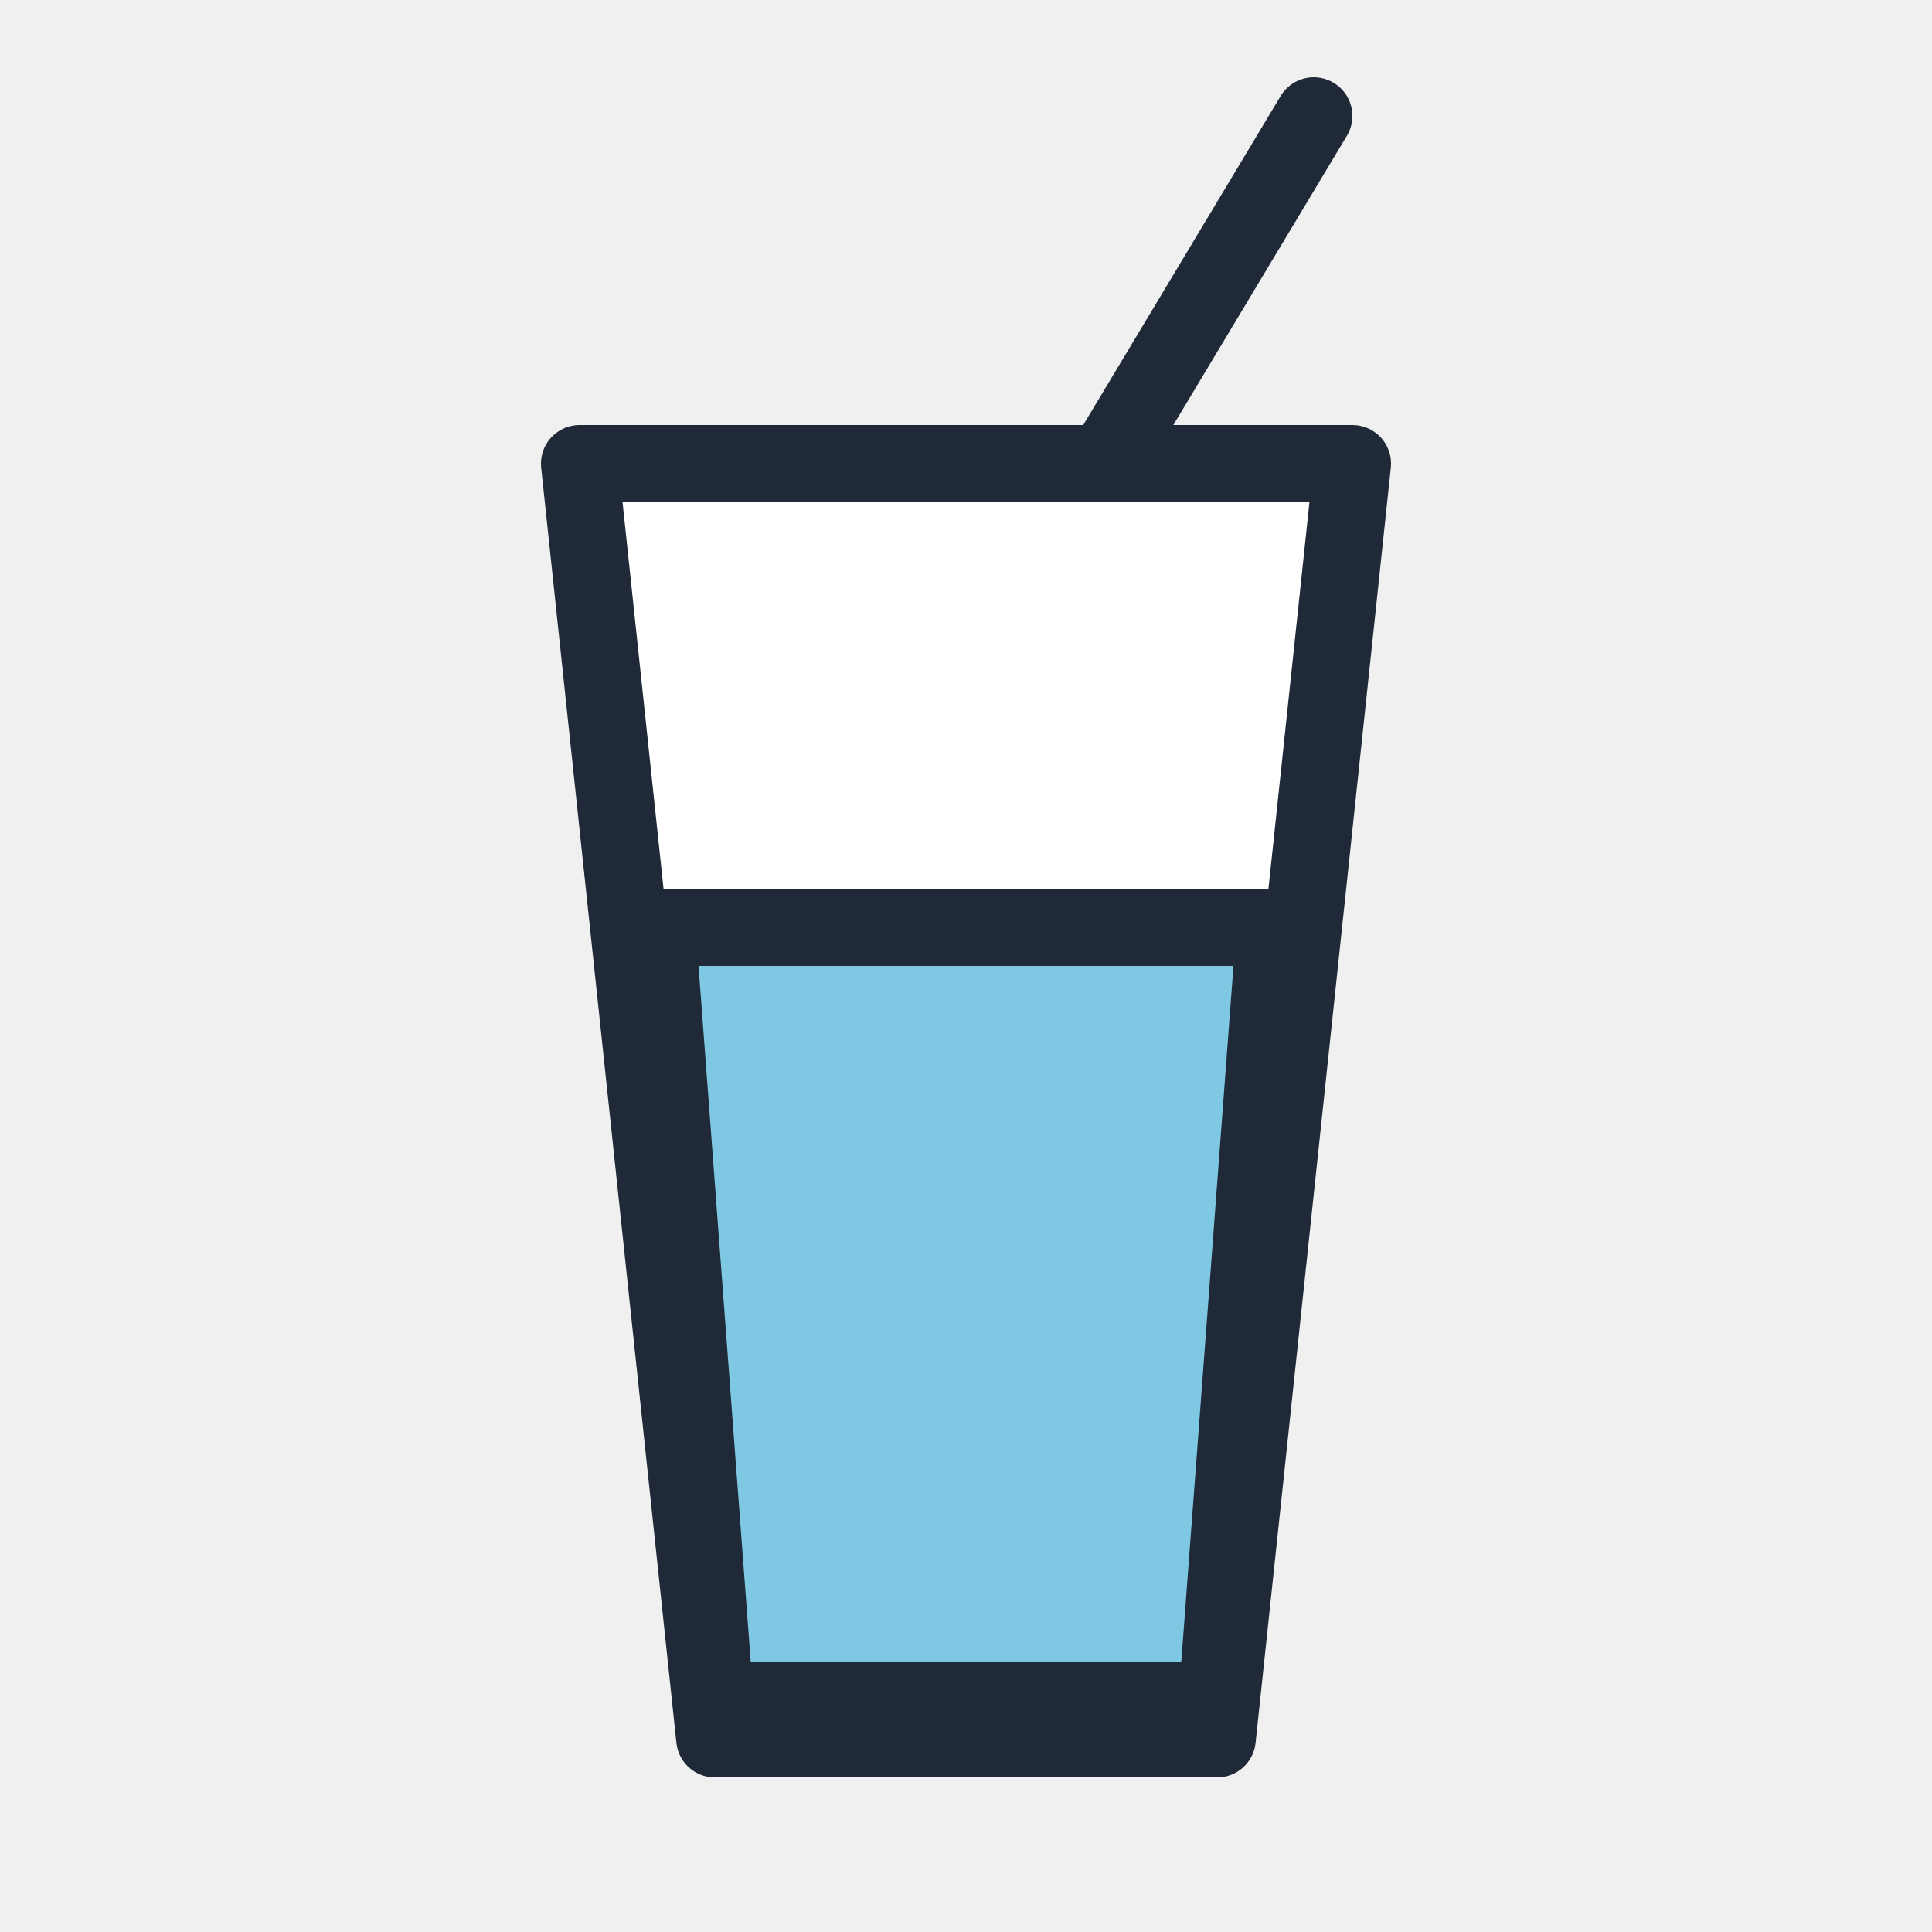
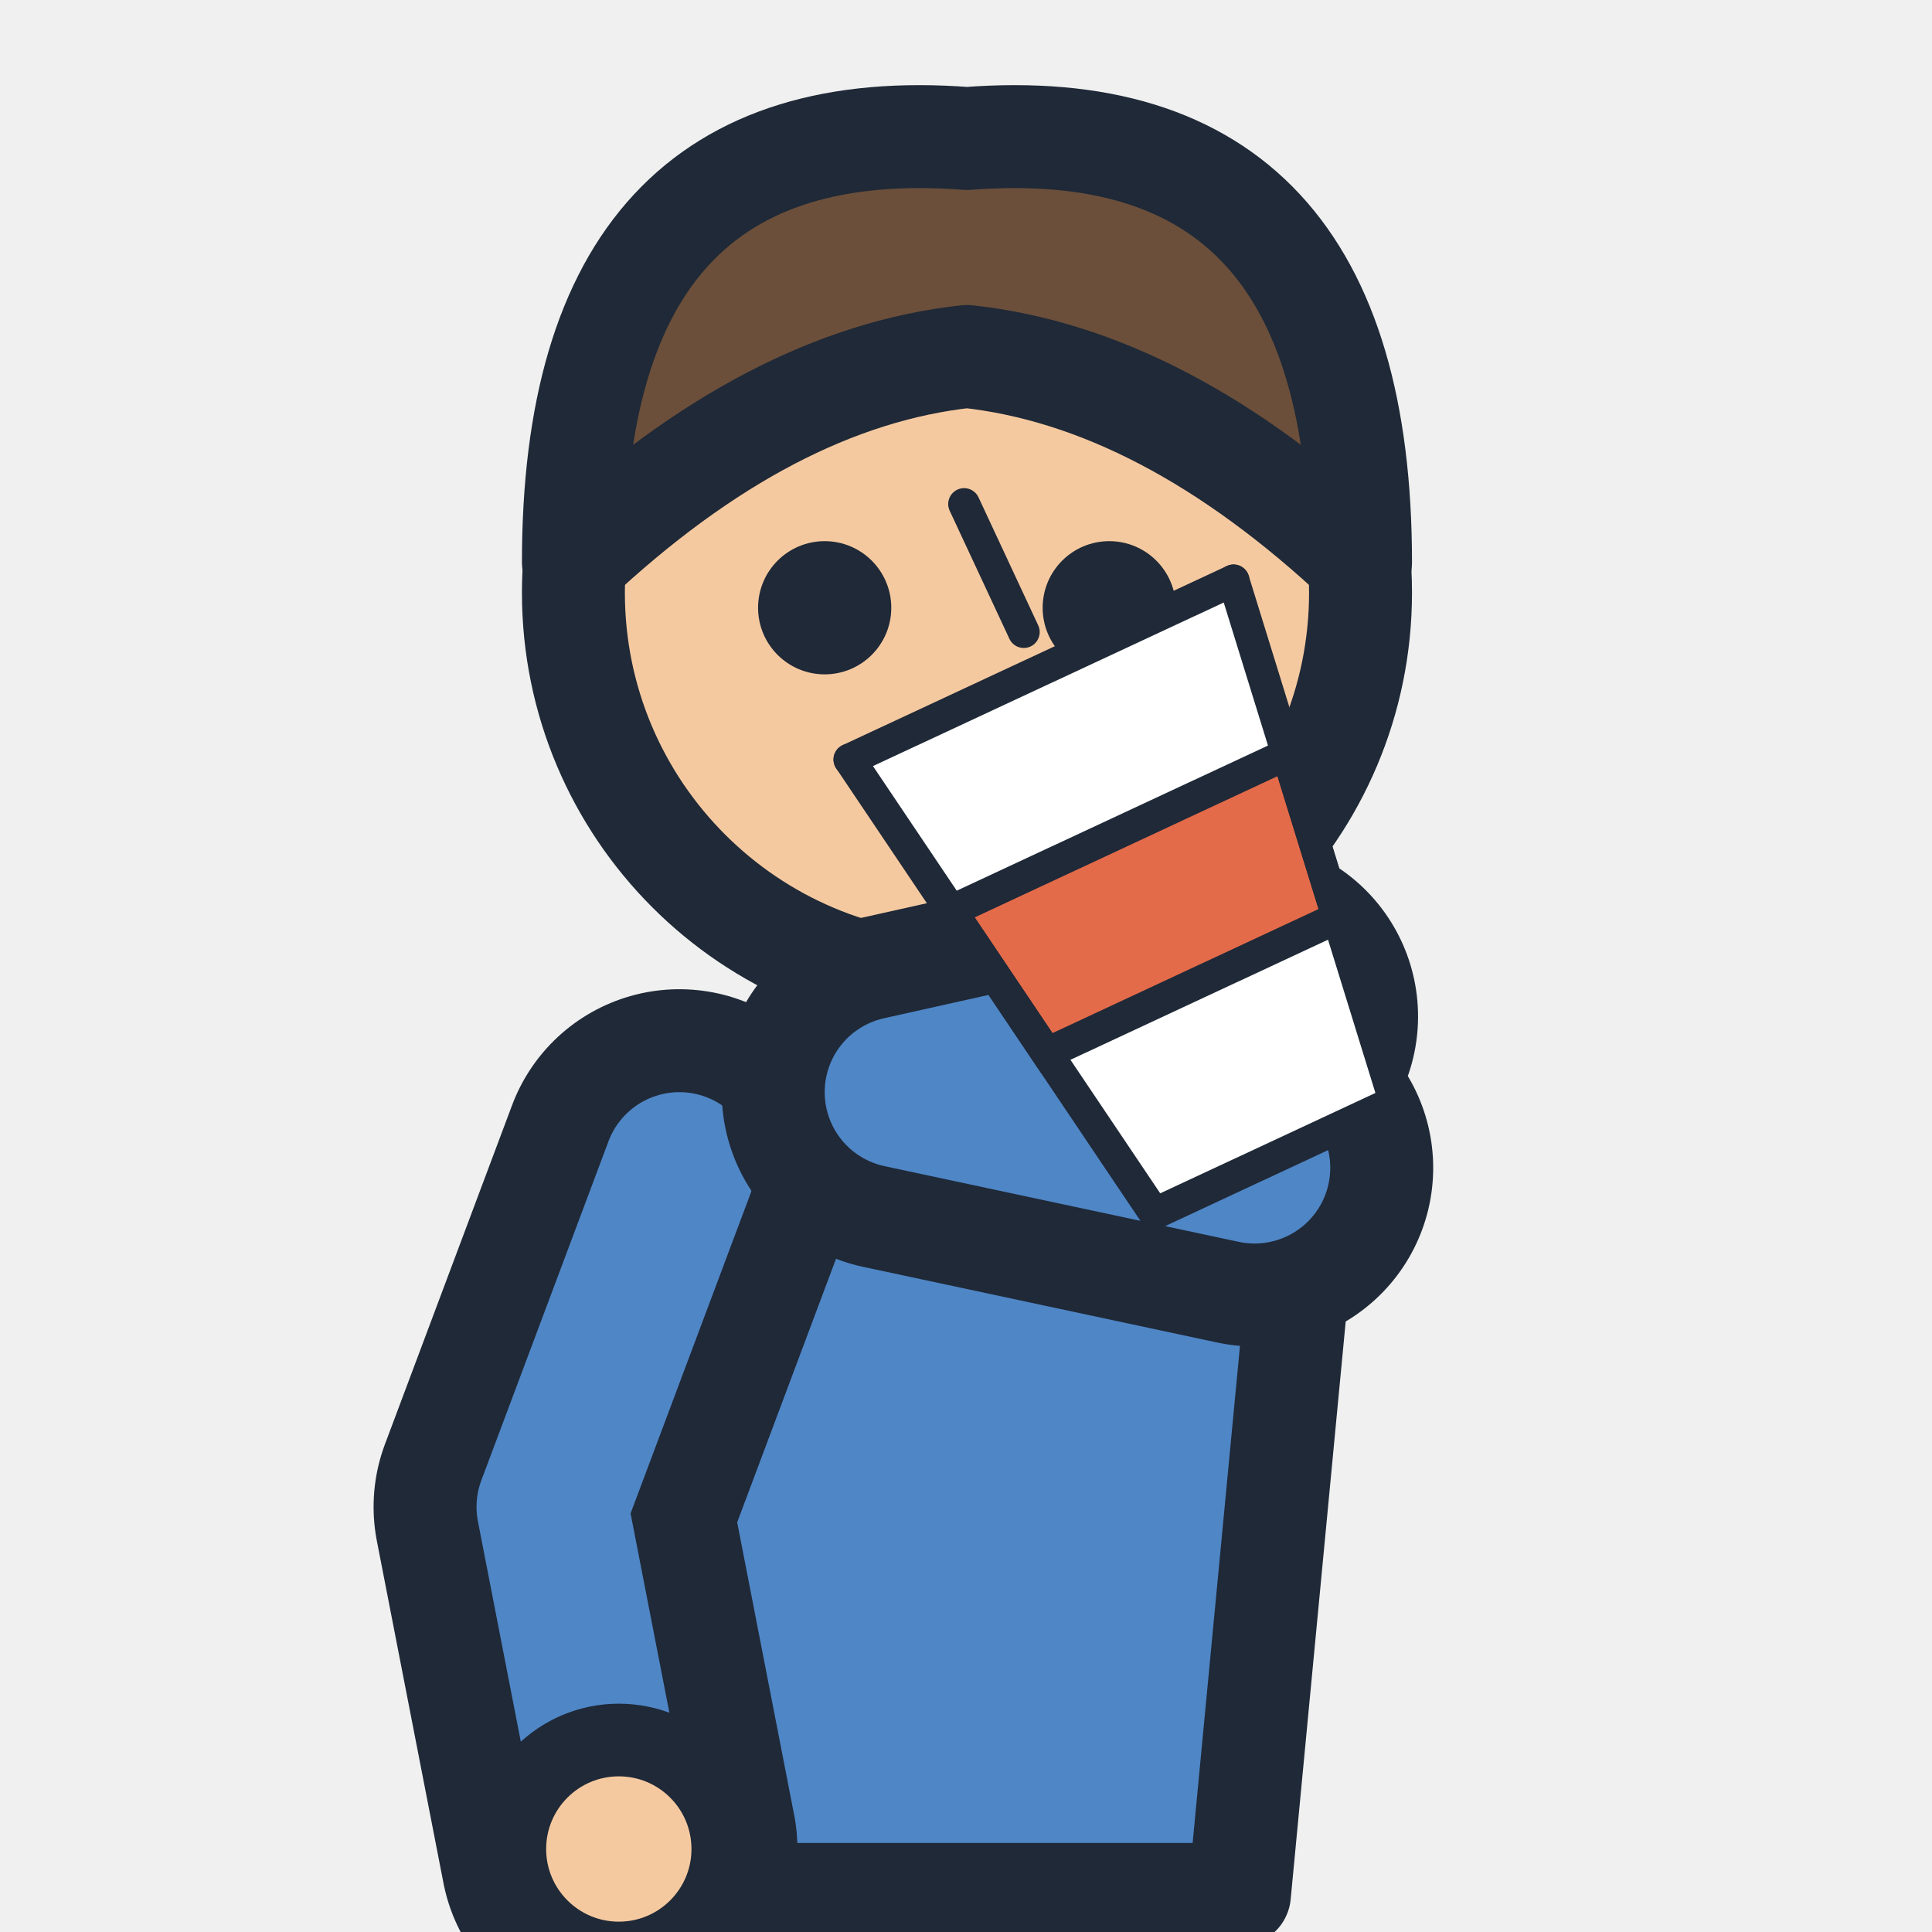
<svg xmlns="http://www.w3.org/2000/svg" viewBox="0 0 100 100">
-   <path d="M56 26 L68 6" fill="none" stroke="#1F2937" stroke-width="4" stroke-linecap="round" />
-   <path d="M30 24 H70 L63 90 H37 Z" fill="#FFFFFF" stroke="#1F2937" stroke-width="4" stroke-linejoin="round" />
-   <path d="M34 48 H66 L63 88 H37 Z" fill="#7EC8E3" stroke="#1F2937" stroke-width="4" stroke-linejoin="round" />
+   <g transform="translate(-28.3 -3.8) scale(1.567)">
+     <path d="M39 44 Q39 38 44.5 38 H55.5 Q61 38 61 44 L59 65 H41 Z" fill="#4F86C6" stroke="#1F2937" stroke-width="3.4" stroke-linejoin="round" />
+     <circle cx="50" cy="22" r="13" fill="#F5C9A0" stroke="#1F2937" stroke-width="3.4" />
+     <path d="M37 21 Q37 6 50 7 Q63 6 63 21 Q56.5 14.9 50 14.2 Q43.5 14.9 37 21 Z" fill="#6B4F3A" stroke="#1F2937" stroke-width="3.4" stroke-linejoin="round" />
+     <circle cx="45.3" cy="22.5" r="1.7" fill="#1F2937" stroke="#1F2937" stroke-width="1" />
+     <circle cx="54.7" cy="22.5" r="1.7" fill="#1F2937" stroke="#1F2937" stroke-width="1" />
+     <path d="M40.5 41 L36.3 52.2 L38.5 63.5" fill="none" stroke="#1F2937" stroke-width="11.8" stroke-linecap="round" stroke-linejoin="round" />
+     <path d="M40.5 41 L36.3 52.2 L38.5 63.5" fill="none" stroke="#4F86C6" stroke-width="5" stroke-linecap="round" stroke-linejoin="round" />
+     <path d="M59.5 41 L47.8 38.5 L59 36" fill="none" stroke="#1F2937" stroke-width="11.8" stroke-linecap="round" stroke-linejoin="round" />
+     <path d="M59.5 41 L47.8 38.5 L59 36" fill="none" stroke="#4F86C6" stroke-width="5" stroke-linecap="round" stroke-linejoin="round" />
+     <circle cx="38.5" cy="63.5" r="3.6" fill="#F5C9A0" stroke="#1F2937" stroke-width="2.4" />
+     <circle cx="59" cy="36" r="3.6" fill="#F5C9A0" stroke="#1F2937" stroke-width="2.4" />
+     <g transform="translate(55 30) rotate(-25) scale(0.28) translate(-50 -50)">
+       <g transform="scale(1.3889)">
+         <g data-layer="color">
+           <polygon fill="#FFFFFF" points="18.933 21.376 52.969 21.495 46.94 65.727 25.994 65.568 18.933 21.376" />
+           <polygon fill="#E46B4A" points="49.923 50.25 51.9 35.85 20.4 35.85 22.659 50.25 49.923 50.25" />
+         </g>
+         <g data-layer="line">
+           <polygon fill="none" stroke="#1F2937" stroke-miterlimit="10" stroke-width="2.7" points="49.923 50.25 51.9 35.85 20.4 35.85 22.659 50.25 49.923 50.25" />
+           <polyline fill="none" stroke="#1F2937" stroke-linecap="round" stroke-linejoin="round" stroke-width="2.7" points="54 20.55 47.7 66.45 25.2 66.45 18 20.55" />
+           <line x1="18" x2="54" y1="20.55" y2="20.55" fill="none" stroke="#1F2937" stroke-linecap="round" stroke-linejoin="round" stroke-width="2.7" />
+           <line x1="36" x2="36" y1="5" y2="17" fill="none" stroke="#1F2937" stroke-linecap="round" stroke-linejoin="round" stroke-width="2.7" />
+         </g>
+       </g>
+     </g>
+   </g>
</svg>
